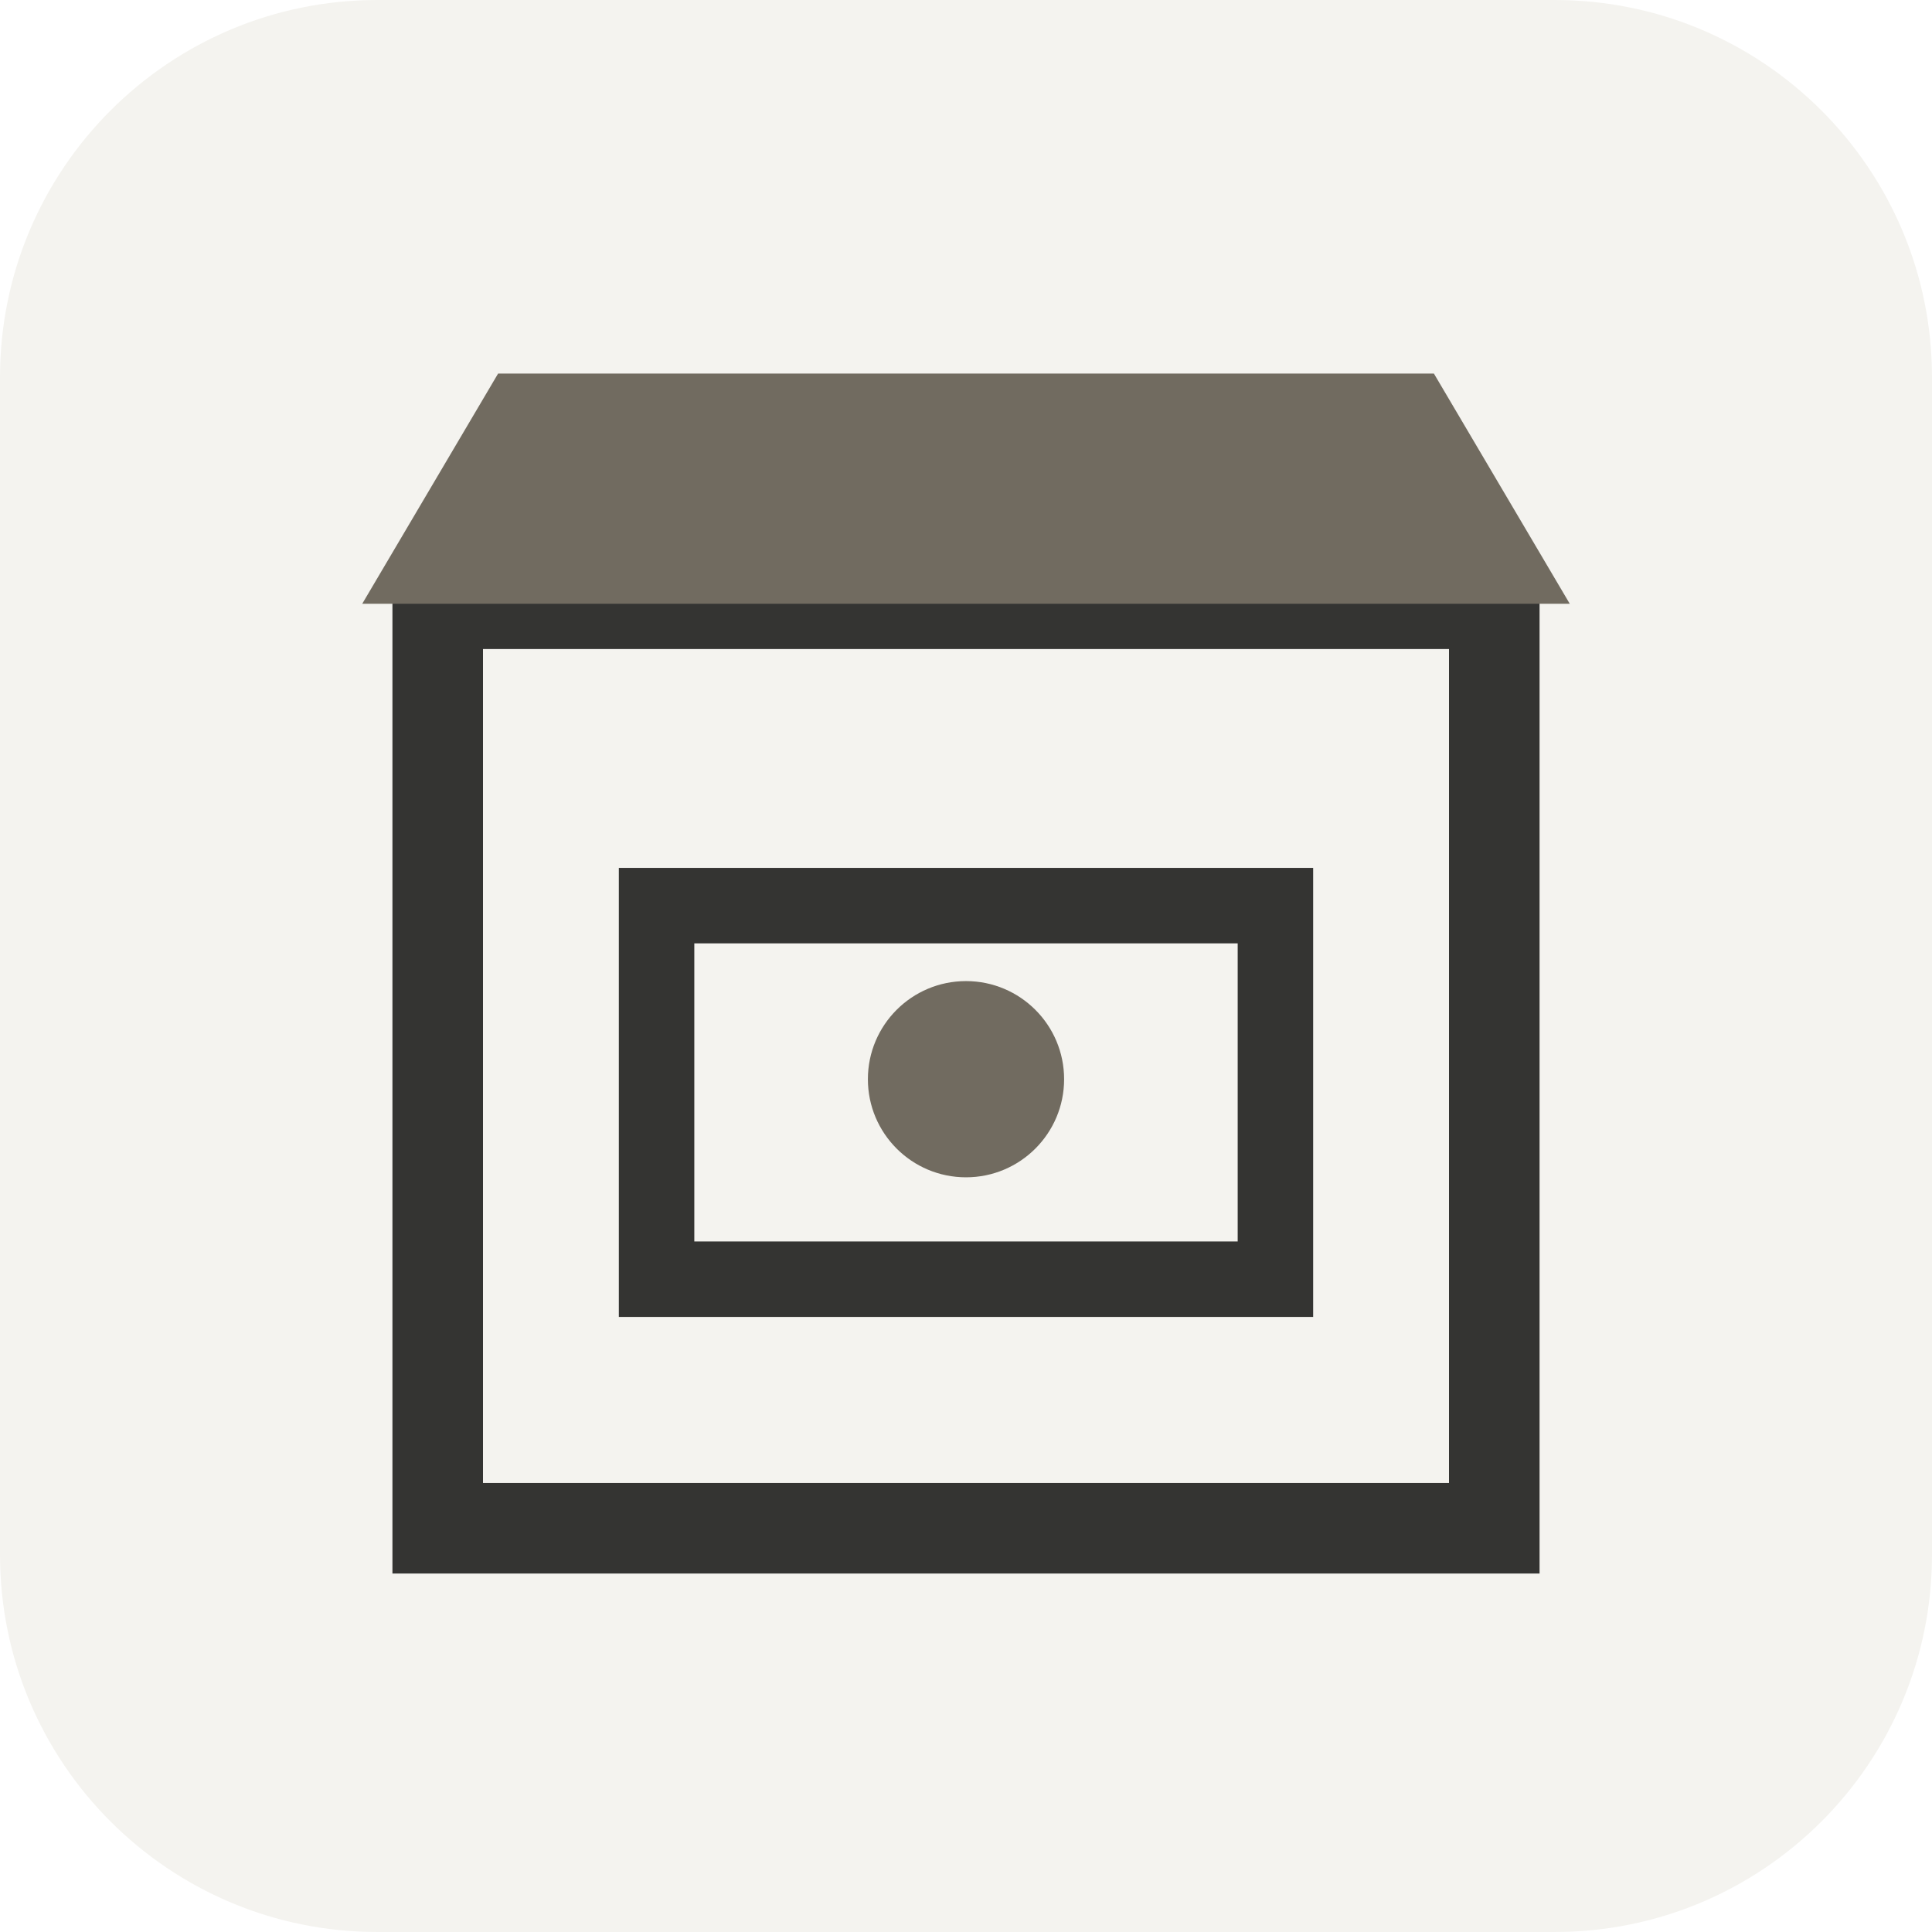
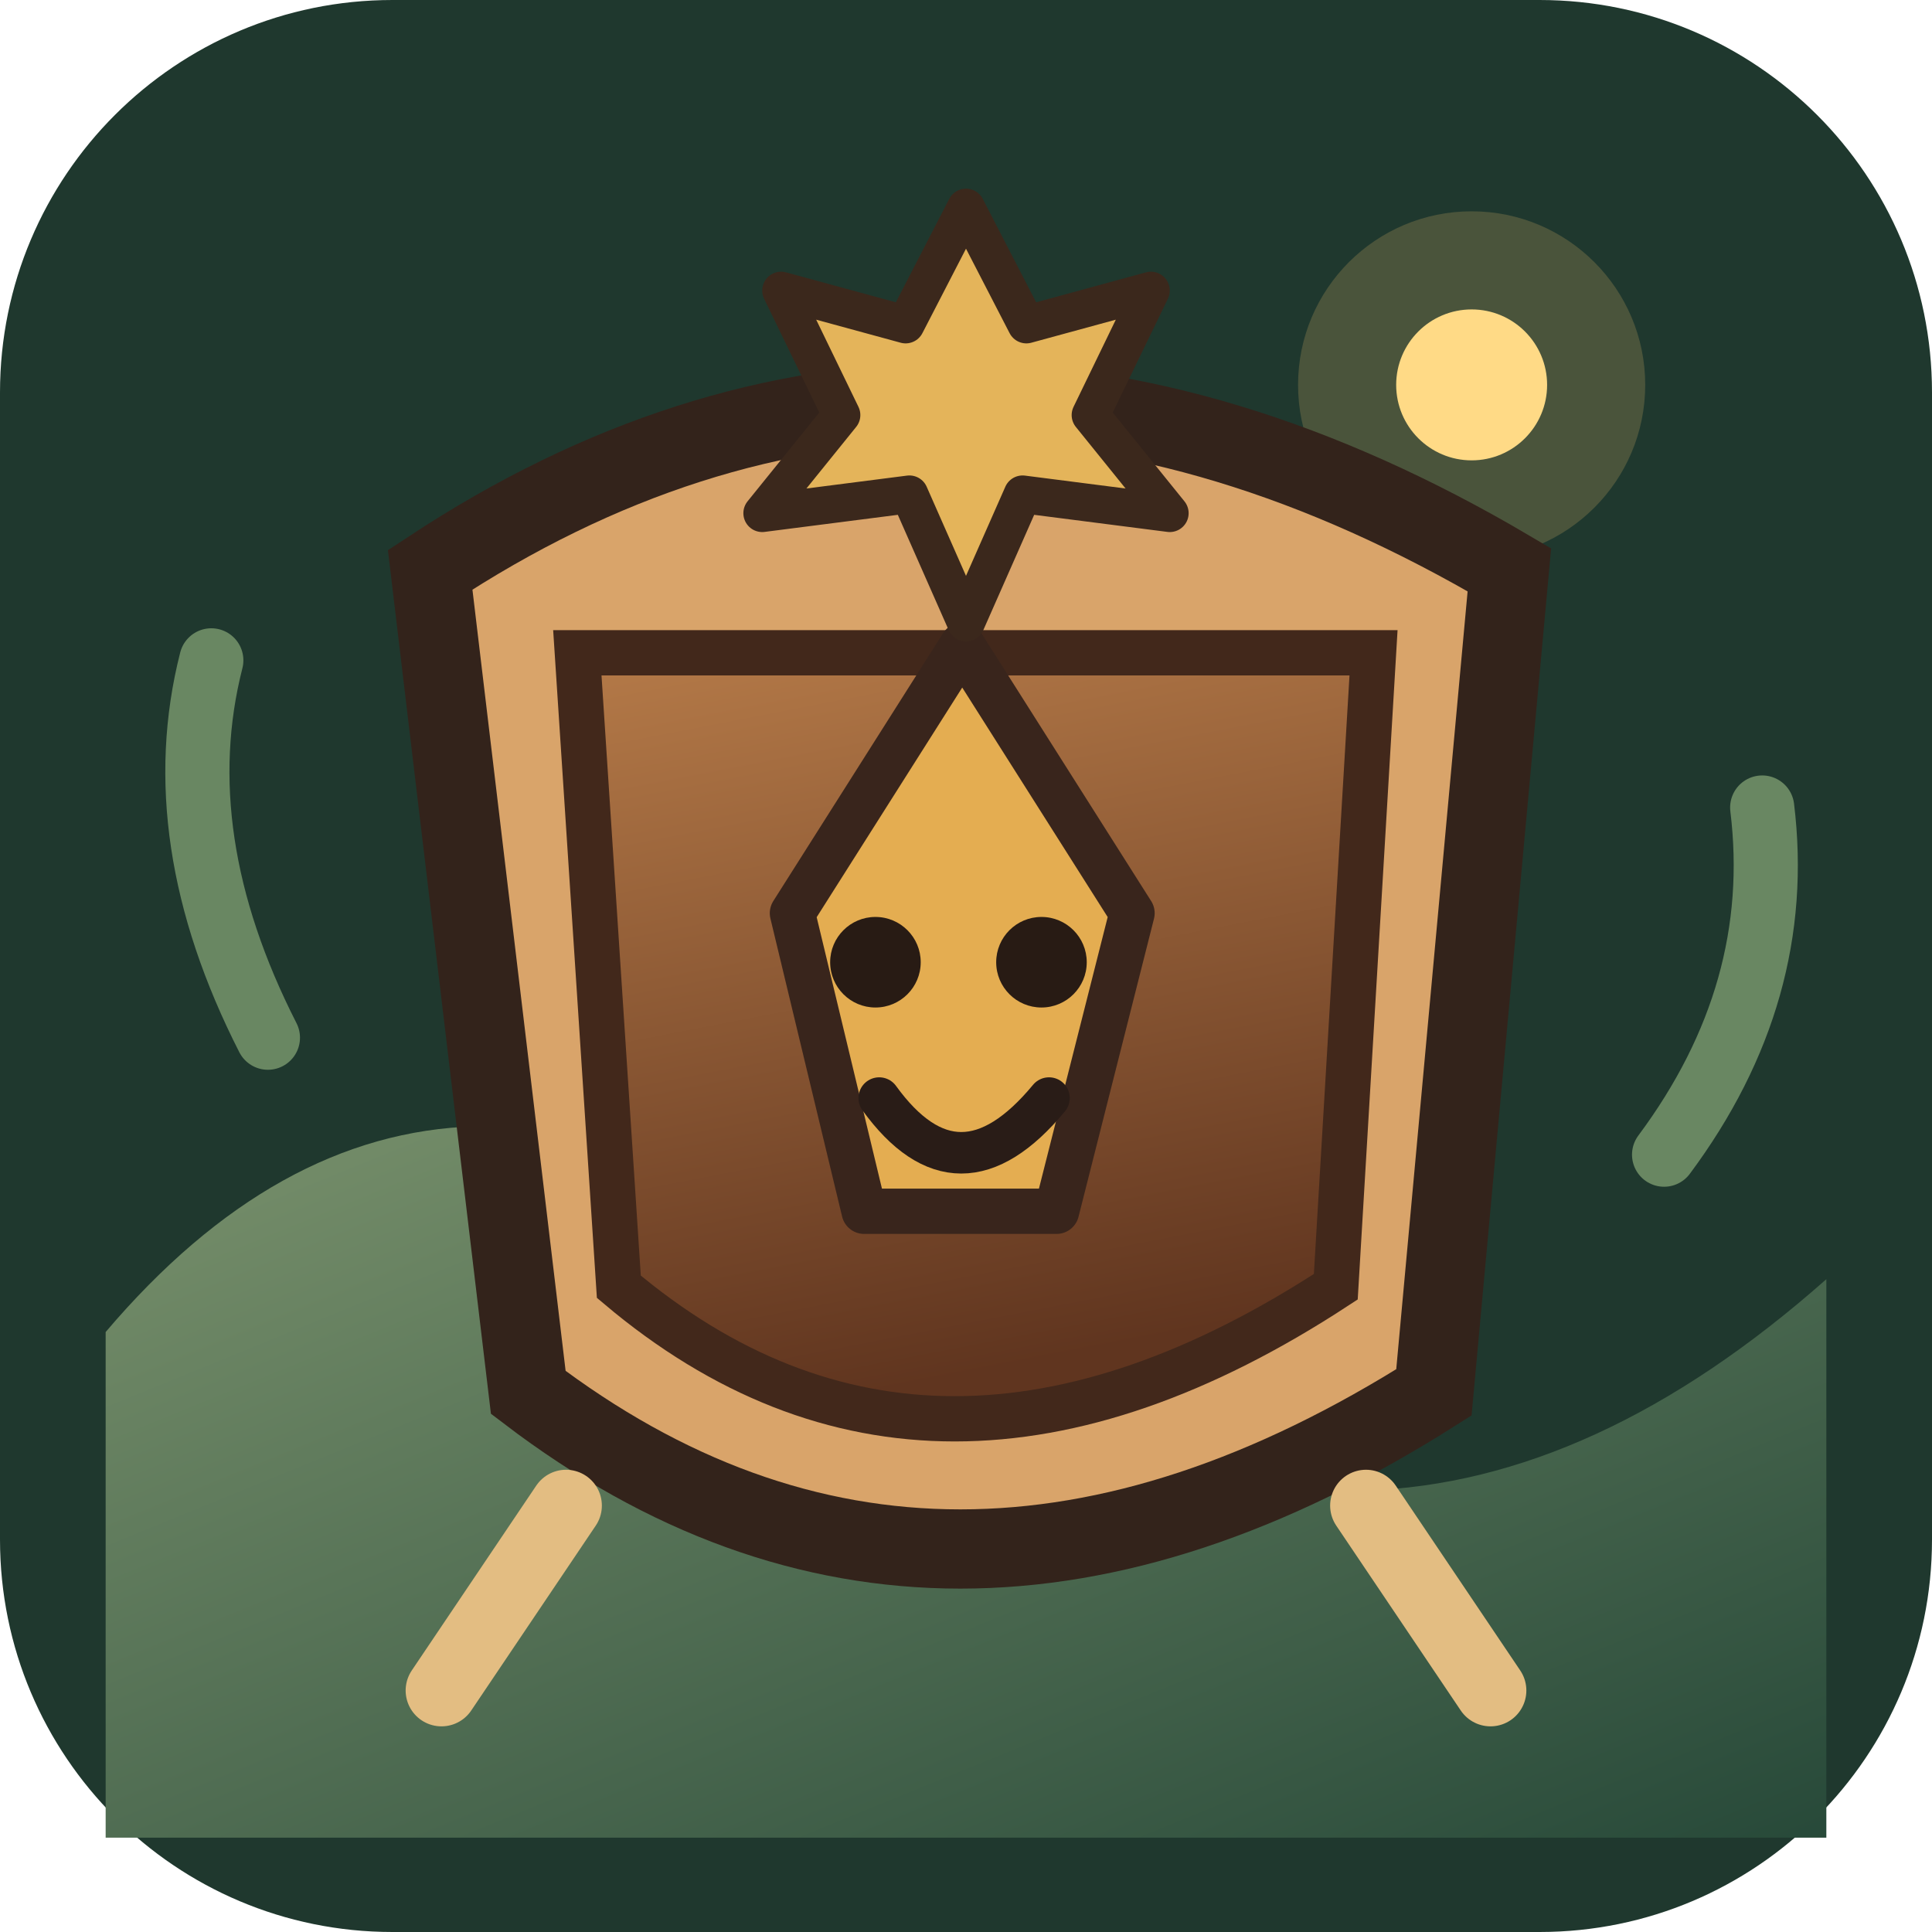
- <svg xmlns="http://www.w3.org/2000/svg" width="512" height="512" viewBox="0 0 512 512">
-   <rect width="512" height="512" rx="100" fill="#f4f3ef" />
-   <path d="M116 160h280v245H116z" fill="none" stroke="#343432" stroke-width="24" />
-   <path d="M96 160l36-61h248l36 61H96z" fill="#716b60" />
-   <path d="M174 240h164v99H174z" fill="none" stroke="#343432" stroke-width="20" />
-   <circle cx="256" cy="286" r="26" fill="#716b60" />
+ <svg xmlns="http://www.w3.org/2000/svg" width="512" height="512" viewBox="0 0 512 512" role="img" aria-label="Чёрная барахолка">
+   <defs>
+     <linearGradient id="wood" x2=".2" y2="1">
+       <stop stop-color="#b57a48" />
+       <stop offset="1" stop-color="#60351f" />
+     </linearGradient>
+     <linearGradient id="leaf" x2="1" y2="1">
+       <stop stop-color="#79916c" />
+       <stop offset="1" stop-color="#274939" />
+     </linearGradient>
+   </defs>
+   <rect width="512" height="512" rx="104" fill="#1f382e" />
+   <path d="M28 353q90-106 212-6t244-8v148H28Z" fill="url(#leaf)" />
+   <circle cx="390" cy="102" r="46" fill="#f6c36e" opacity=".2" />
+   <circle cx="390" cy="102" r="20" fill="#ffda86" />
+   <path d="M114 151Q249 62 400 151l-20 218q-131 83-240 0L114 151Z" fill="#d9a46a" stroke="#33231b" stroke-width="21" />
+   <path d="M153 173h211l-10 168q-107 70-190 0L153 173Z" fill="url(#wood)" stroke="#42281b" stroke-width="12" />
+   <path d="m210 242 45-71 45 71-20 79h-51l-19-79Z" fill="#e4ad51" stroke="#39251c" stroke-width="12" stroke-linejoin="round" />
+   <circle cx="232" cy="255" r="12" fill="#281b14" />
+   <circle cx="276" cy="255" r="12" fill="#281b14" />
+   <path d="M233 291q21 29 45 0" fill="none" stroke="#291c17" stroke-linecap="round" stroke-width="11" />
+   <path d="m256 55 16 31 33-9-16 33 21 26-39-5-15 34-15-34-39 5 21-26-16-33 33 9 16-31Z" fill="#e4b45a" stroke="#3b281c" stroke-width="10" stroke-linejoin="round" />
+   <path d="m150 399-33 49m245-49 33 49" stroke="#e3bd82" stroke-width="19" stroke-linecap="round" />
+   <path d="M71 275q-27-53-15-100m385 131q32-43 26-92" fill="none" stroke="#698762" stroke-width="17" stroke-linecap="round" />
</svg>
